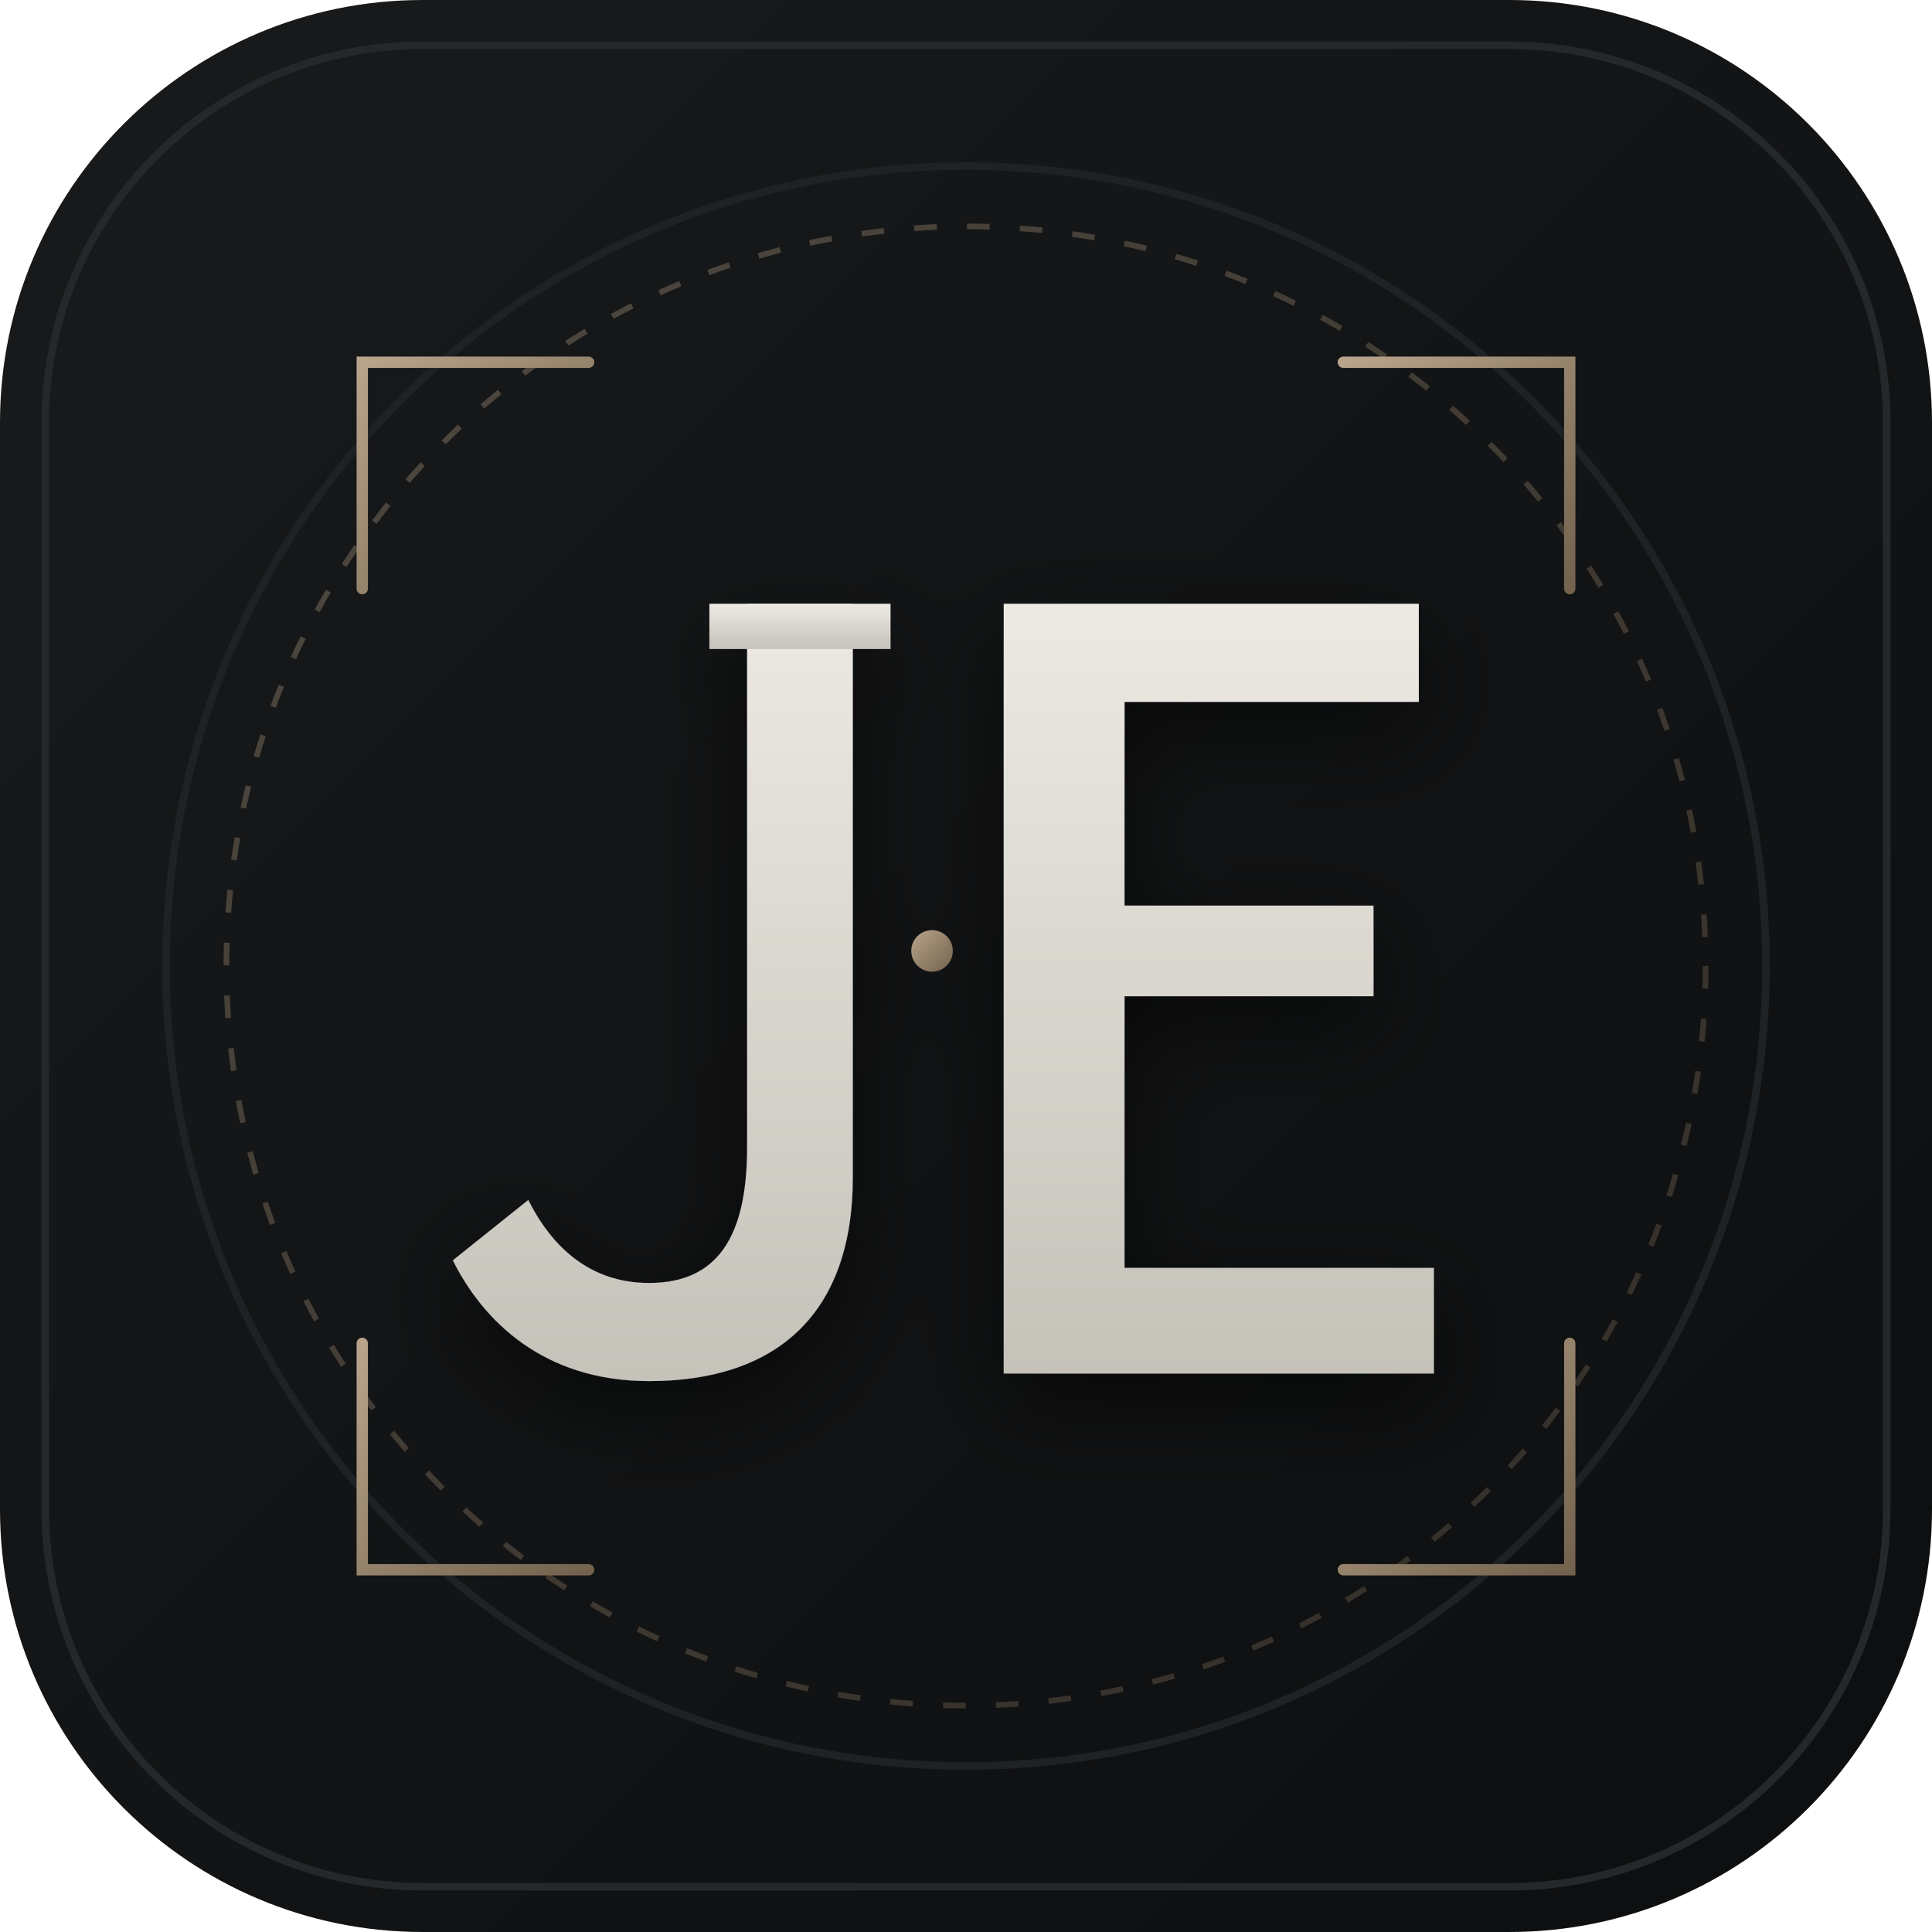
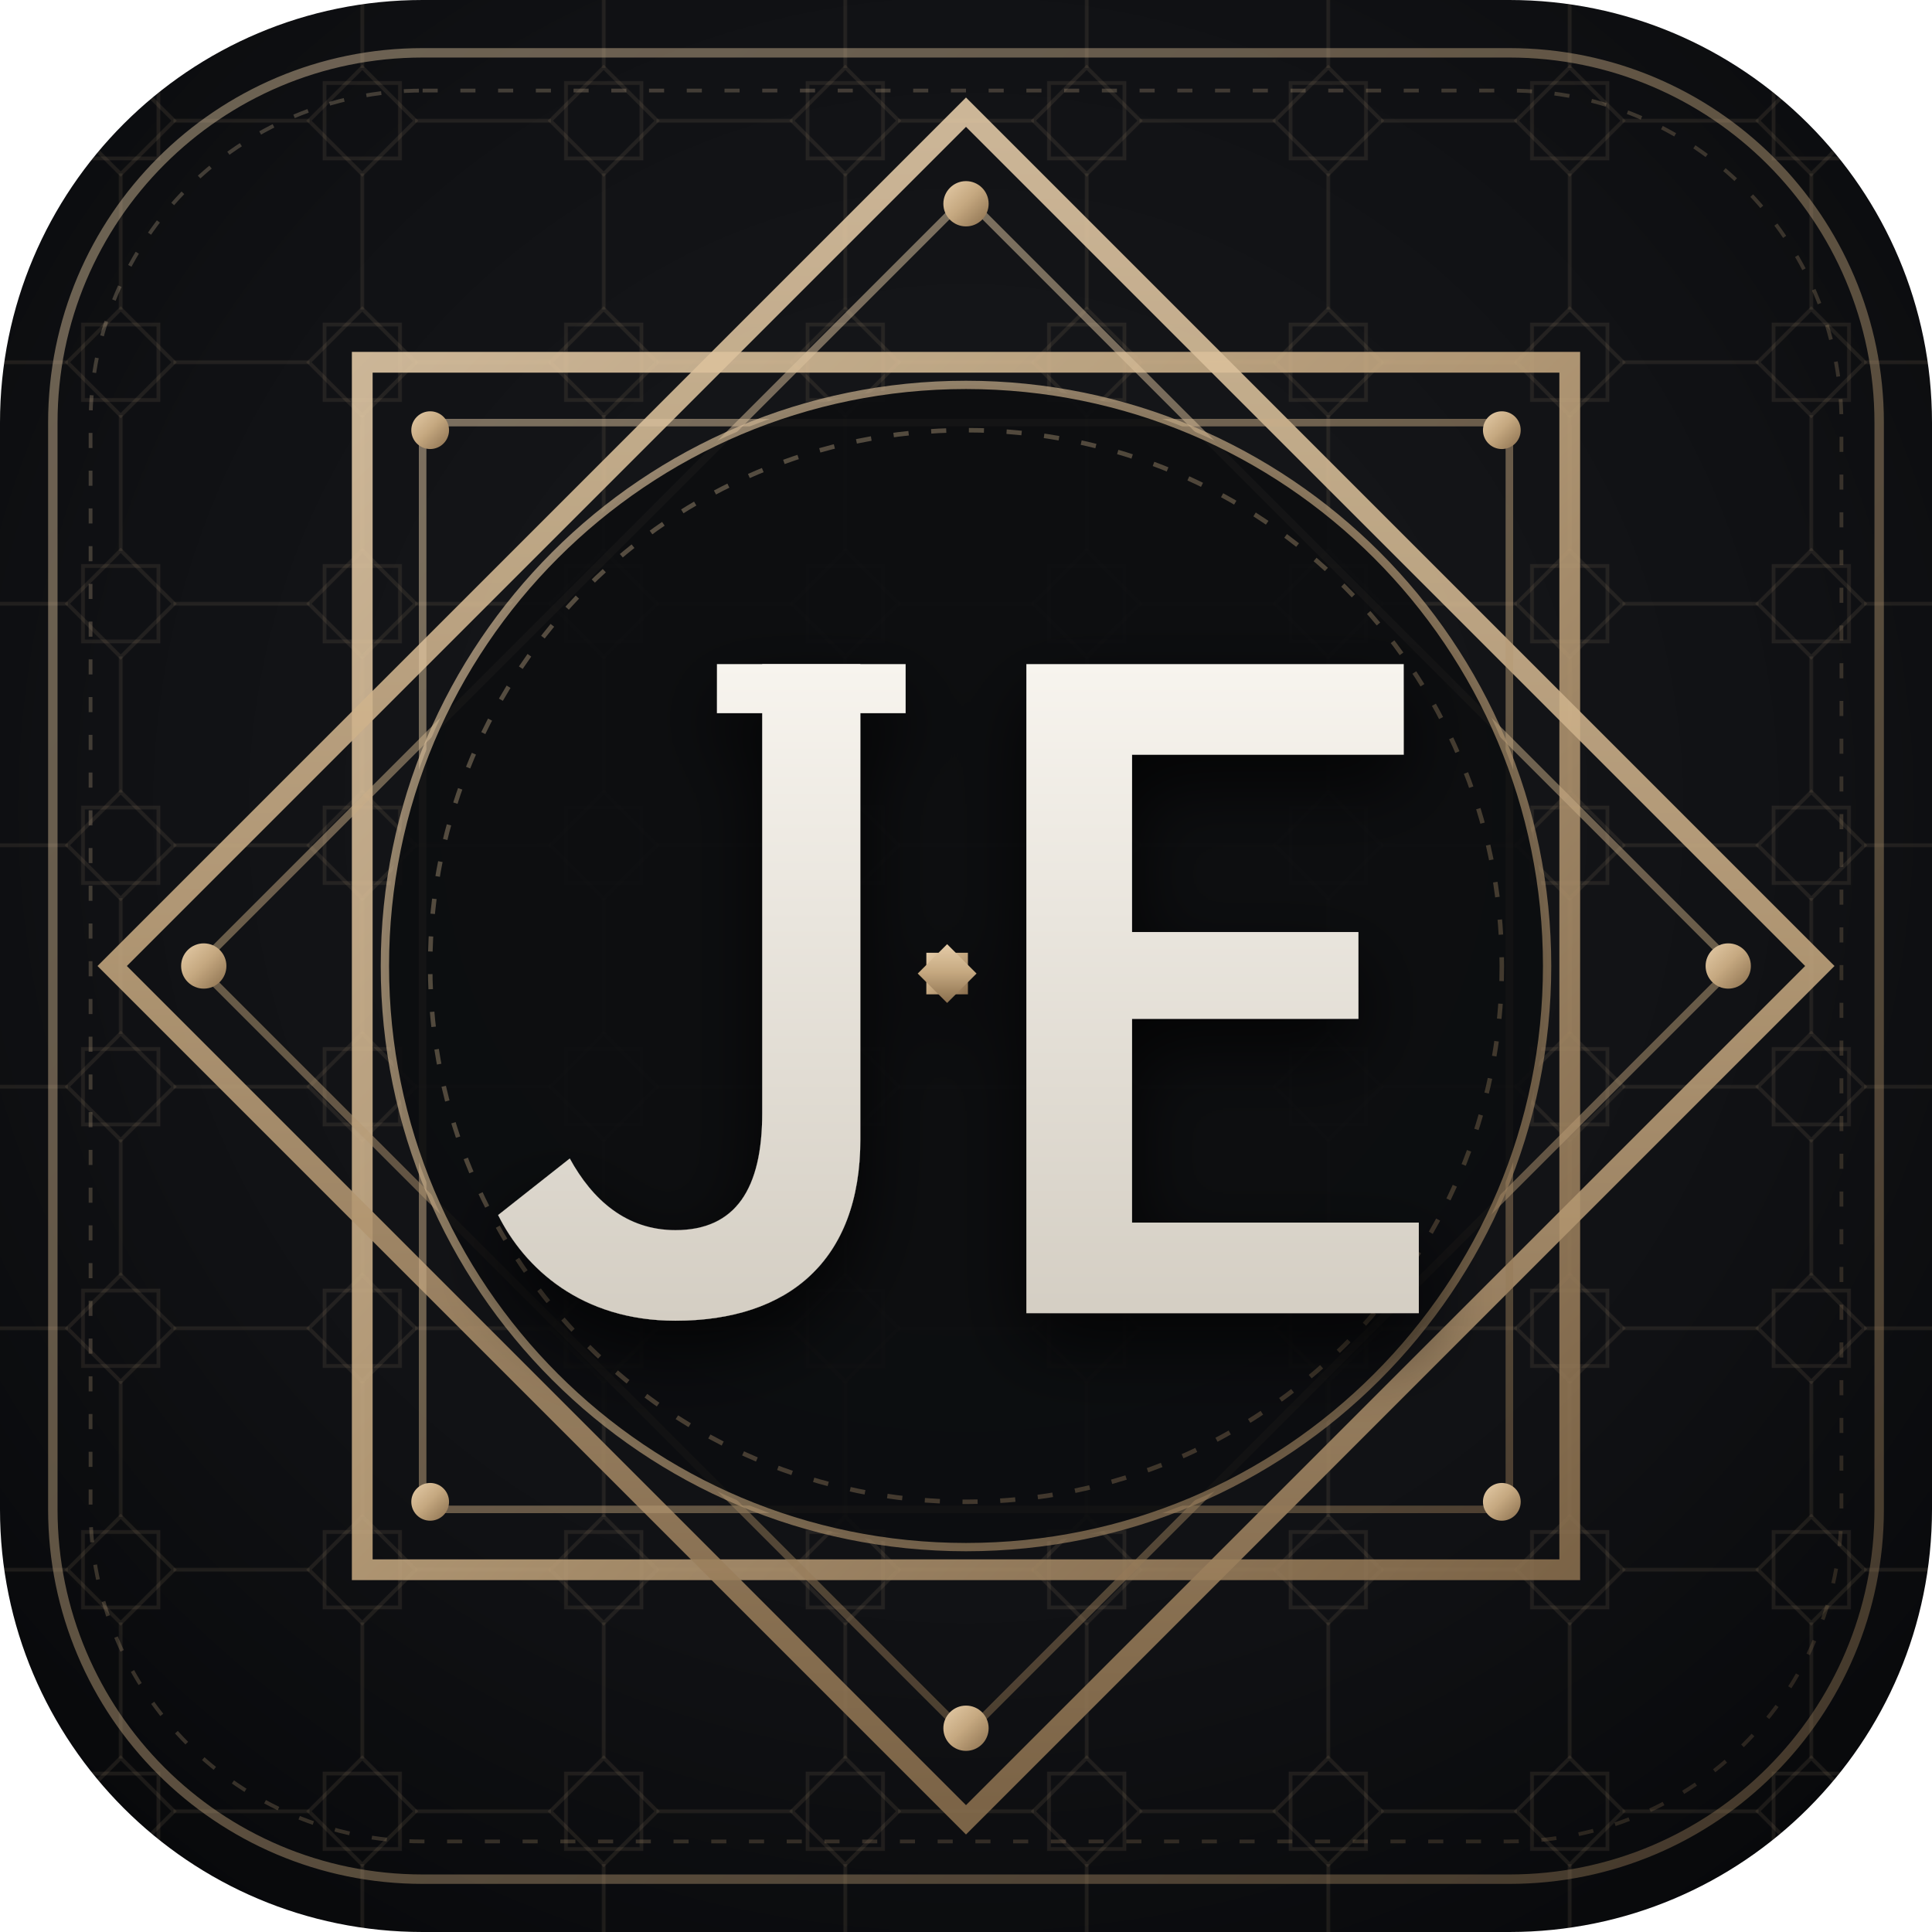
<svg xmlns="http://www.w3.org/2000/svg" viewBox="0 0 512 512" width="512" height="512">
  <defs>
-     <linearGradient id="bgGrad" x1="0%" y1="0%" x2="100%" y2="100%">
-       <stop offset="0%" stop-color="#181A1B" />
-       <stop offset="100%" stop-color="#0D0E0F" />
+     <radialGradient id="bgGrad" cx="50%" cy="42%" r="68%">
+       <stop offset="0%" stop-color="#191A1D" />
+       <stop offset="65%" stop-color="#101114" />
+       <stop offset="100%" stop-color="#08090B" />
+     </radialGradient>
+     <linearGradient id="goldGrad" x1="0%" y1="0%" x2="100%" y2="100%">
+       <stop offset="0%" stop-color="#E5CCA8" />
+       <stop offset="48%" stop-color="#C5A880" />
+       <stop offset="100%" stop-color="#8A6F4E" />
    </linearGradient>
-     <linearGradient id="goldGrad" x1="0%" y1="0%" x2="100%" y2="100%">
-       <stop offset="0%" stop-color="#B8A48B" />
-       <stop offset="50%" stop-color="#95836B" />
-       <stop offset="100%" stop-color="#73624D" />
+     <linearGradient id="ivoryGrad" gradientUnits="userSpaceOnUse" x1="256" y1="176" x2="256" y2="350">
+       <stop offset="0%" stop-color="#F7F4EE" />
+       <stop offset="100%" stop-color="#D4CEC3" />
    </linearGradient>
-     <linearGradient id="ivoryGrad" x1="0%" y1="0%" x2="0%" y2="100%">
-       <stop offset="0%" stop-color="#EDEAE3" />
-       <stop offset="100%" stop-color="#C5C2BA" />
-     </linearGradient>
-     <filter id="subtleGlow" x="-20%" y="-20%" width="140%" height="140%">
-       <feDropShadow dx="0" dy="8" stdDeviation="12" flood-color="#000000" flood-opacity="0.6" />
+     <pattern id="bgLaceria" width="64" height="64" patternUnits="userSpaceOnUse">
+       <g stroke="#C5A880" stroke-opacity="0.11" fill="none" stroke-width="1">
+         <rect x="22" y="22" width="20" height="20" />
+         <rect x="22" y="22" width="20" height="20" transform="rotate(45 32 32)" />
+         <line x1="0" y1="32" x2="18" y2="32" />
+         <line x1="46" y1="32" x2="64" y2="32" />
+         <line x1="32" y1="0" x2="32" y2="18" />
+         <line x1="32" y1="46" x2="32" y2="64" />
+       </g>
+     </pattern>
+     <clipPath id="iconClip">
+       <rect width="512" height="512" rx="112" />
+     </clipPath>
+     <filter id="monogramShadow" x="-20%" y="-20%" width="140%" height="140%">
+       <feDropShadow dx="0" dy="8" stdDeviation="10" flood-color="#000000" flood-opacity="0.75" />
    </filter>
  </defs>
-   <rect width="512" height="512" rx="112" fill="url(#bgGrad)" />
-   <rect x="12" y="12" width="488" height="488" rx="100" fill="none" stroke="#25282A" stroke-width="2" />
-   <circle cx="256" cy="256" r="212" fill="none" stroke="#1F2224" stroke-width="2" />
-   <circle cx="256" cy="256" r="196" fill="none" stroke="url(#goldGrad)" stroke-width="1.5" stroke-opacity="0.35" stroke-dasharray="6 8" />
-   <path d="M 96 156 L 96 96 L 156 96" fill="none" stroke="url(#goldGrad)" stroke-width="3" stroke-linecap="round" />
-   <path d="M 416 156 L 416 96 L 356 96" fill="none" stroke="url(#goldGrad)" stroke-width="3" stroke-linecap="round" />
-   <path d="M 96 356 L 96 416 L 156 416" fill="none" stroke="url(#goldGrad)" stroke-width="3" stroke-linecap="round" />
-   <path d="M 416 356 L 416 416 L 356 416" fill="none" stroke="url(#goldGrad)" stroke-width="3" stroke-linecap="round" />
-   <g filter="url(#subtleGlow)">
-     <path d="M 226 160 L 226 312 C 226 348 206 366 172 366 C 144 366 128 350 120 334 L 140 318 C 146 330 156 340 172 340 C 190 340 198 328 198 304 L 198 160 Z" fill="url(#ivoryGrad)" />
-     <path d="M 188 160 L 236 160 L 236 172 L 188 172 Z" fill="url(#ivoryGrad)" />
-     <path d="M 266 160 L 376 160 L 376 186 L 298 186 L 298 240 L 364 240 L 364 264 L 298 264 L 298 336 L 380 336 L 380 364 L 266 364 Z" fill="url(#ivoryGrad)" />
-     <circle cx="247" cy="252" r="5.5" fill="url(#goldGrad)" />
+   <g clip-path="url(#iconClip)">
+     <rect width="512" height="512" fill="url(#bgGrad)" />
+     <rect width="512" height="512" fill="url(#bgLaceria)" />
+     <rect x="14" y="14" width="484" height="484" rx="98" fill="none" stroke="url(#goldGrad)" stroke-width="2.5" stroke-opacity="0.45" />
+     <rect x="24" y="24" width="464" height="464" rx="88" fill="none" stroke="url(#goldGrad)" stroke-width="1" stroke-opacity="0.25" stroke-dasharray="4 6" />
+     <g fill="none" stroke="url(#goldGrad)">
+       <rect x="96" y="96" width="320" height="320" stroke-width="5.5" stroke-opacity="0.88" />
+       <rect x="96" y="96" width="320" height="320" stroke-width="5.5" stroke-opacity="0.88" transform="rotate(45 256 256)" />
+       <rect x="112" y="112" width="288" height="288" stroke-width="2" stroke-opacity="0.5" />
+       <rect x="112" y="112" width="288" height="288" stroke-width="2" stroke-opacity="0.5" transform="rotate(45 256 256)" />
+     </g>
+     <circle cx="256" cy="256" r="154" fill="#0C0D10" fill-opacity="0.92" stroke="url(#goldGrad)" stroke-width="2.2" stroke-opacity="0.65" />
+     <circle cx="256" cy="256" r="142" fill="none" stroke="url(#goldGrad)" stroke-width="1.2" stroke-opacity="0.35" stroke-dasharray="4 6" />
+     <g fill="url(#goldGrad)">
+       <circle cx="256" cy="54" r="6" />
+       <circle cx="256" cy="458" r="6" />
+       <circle cx="54" cy="256" r="6" />
+       <circle cx="458" cy="256" r="6" />
+       <circle cx="114" cy="114" r="5" />
+       <circle cx="398" cy="114" r="5" />
+       <circle cx="114" cy="398" r="5" />
+       <circle cx="398" cy="398" r="5" />
+     </g>
+     <g filter="url(#monogramShadow)">
+       <path d="M 228 176 L 228 302 C 228 334 209 350 179 350 C 154 350 139 336 132 322 L 151 307 C 157 318 166 326 179 326 C 195 326 202 315 202 295 L 202 176 Z" fill="url(#ivoryGrad)" />
+       <path d="M 190 176 L 240 176 L 240 189 L 190 189 Z" fill="url(#ivoryGrad)" />
+       <path d="M 272 176 L 372 176 L 372 200 L 300 200 L 300 247 L 360 247 L 360 270 L 300 270 L 300 324 L 376 324 L 376 348 L 272 348 Z" fill="url(#ivoryGrad)" />
+       <g transform="translate(251, 258)" fill="url(#goldGrad)">
+         <rect x="-5.5" y="-5.5" width="11" height="11" />
+         <rect x="-5.5" y="-5.5" width="11" height="11" transform="rotate(45)" />
+       </g>
+     </g>
  </g>
</svg>
